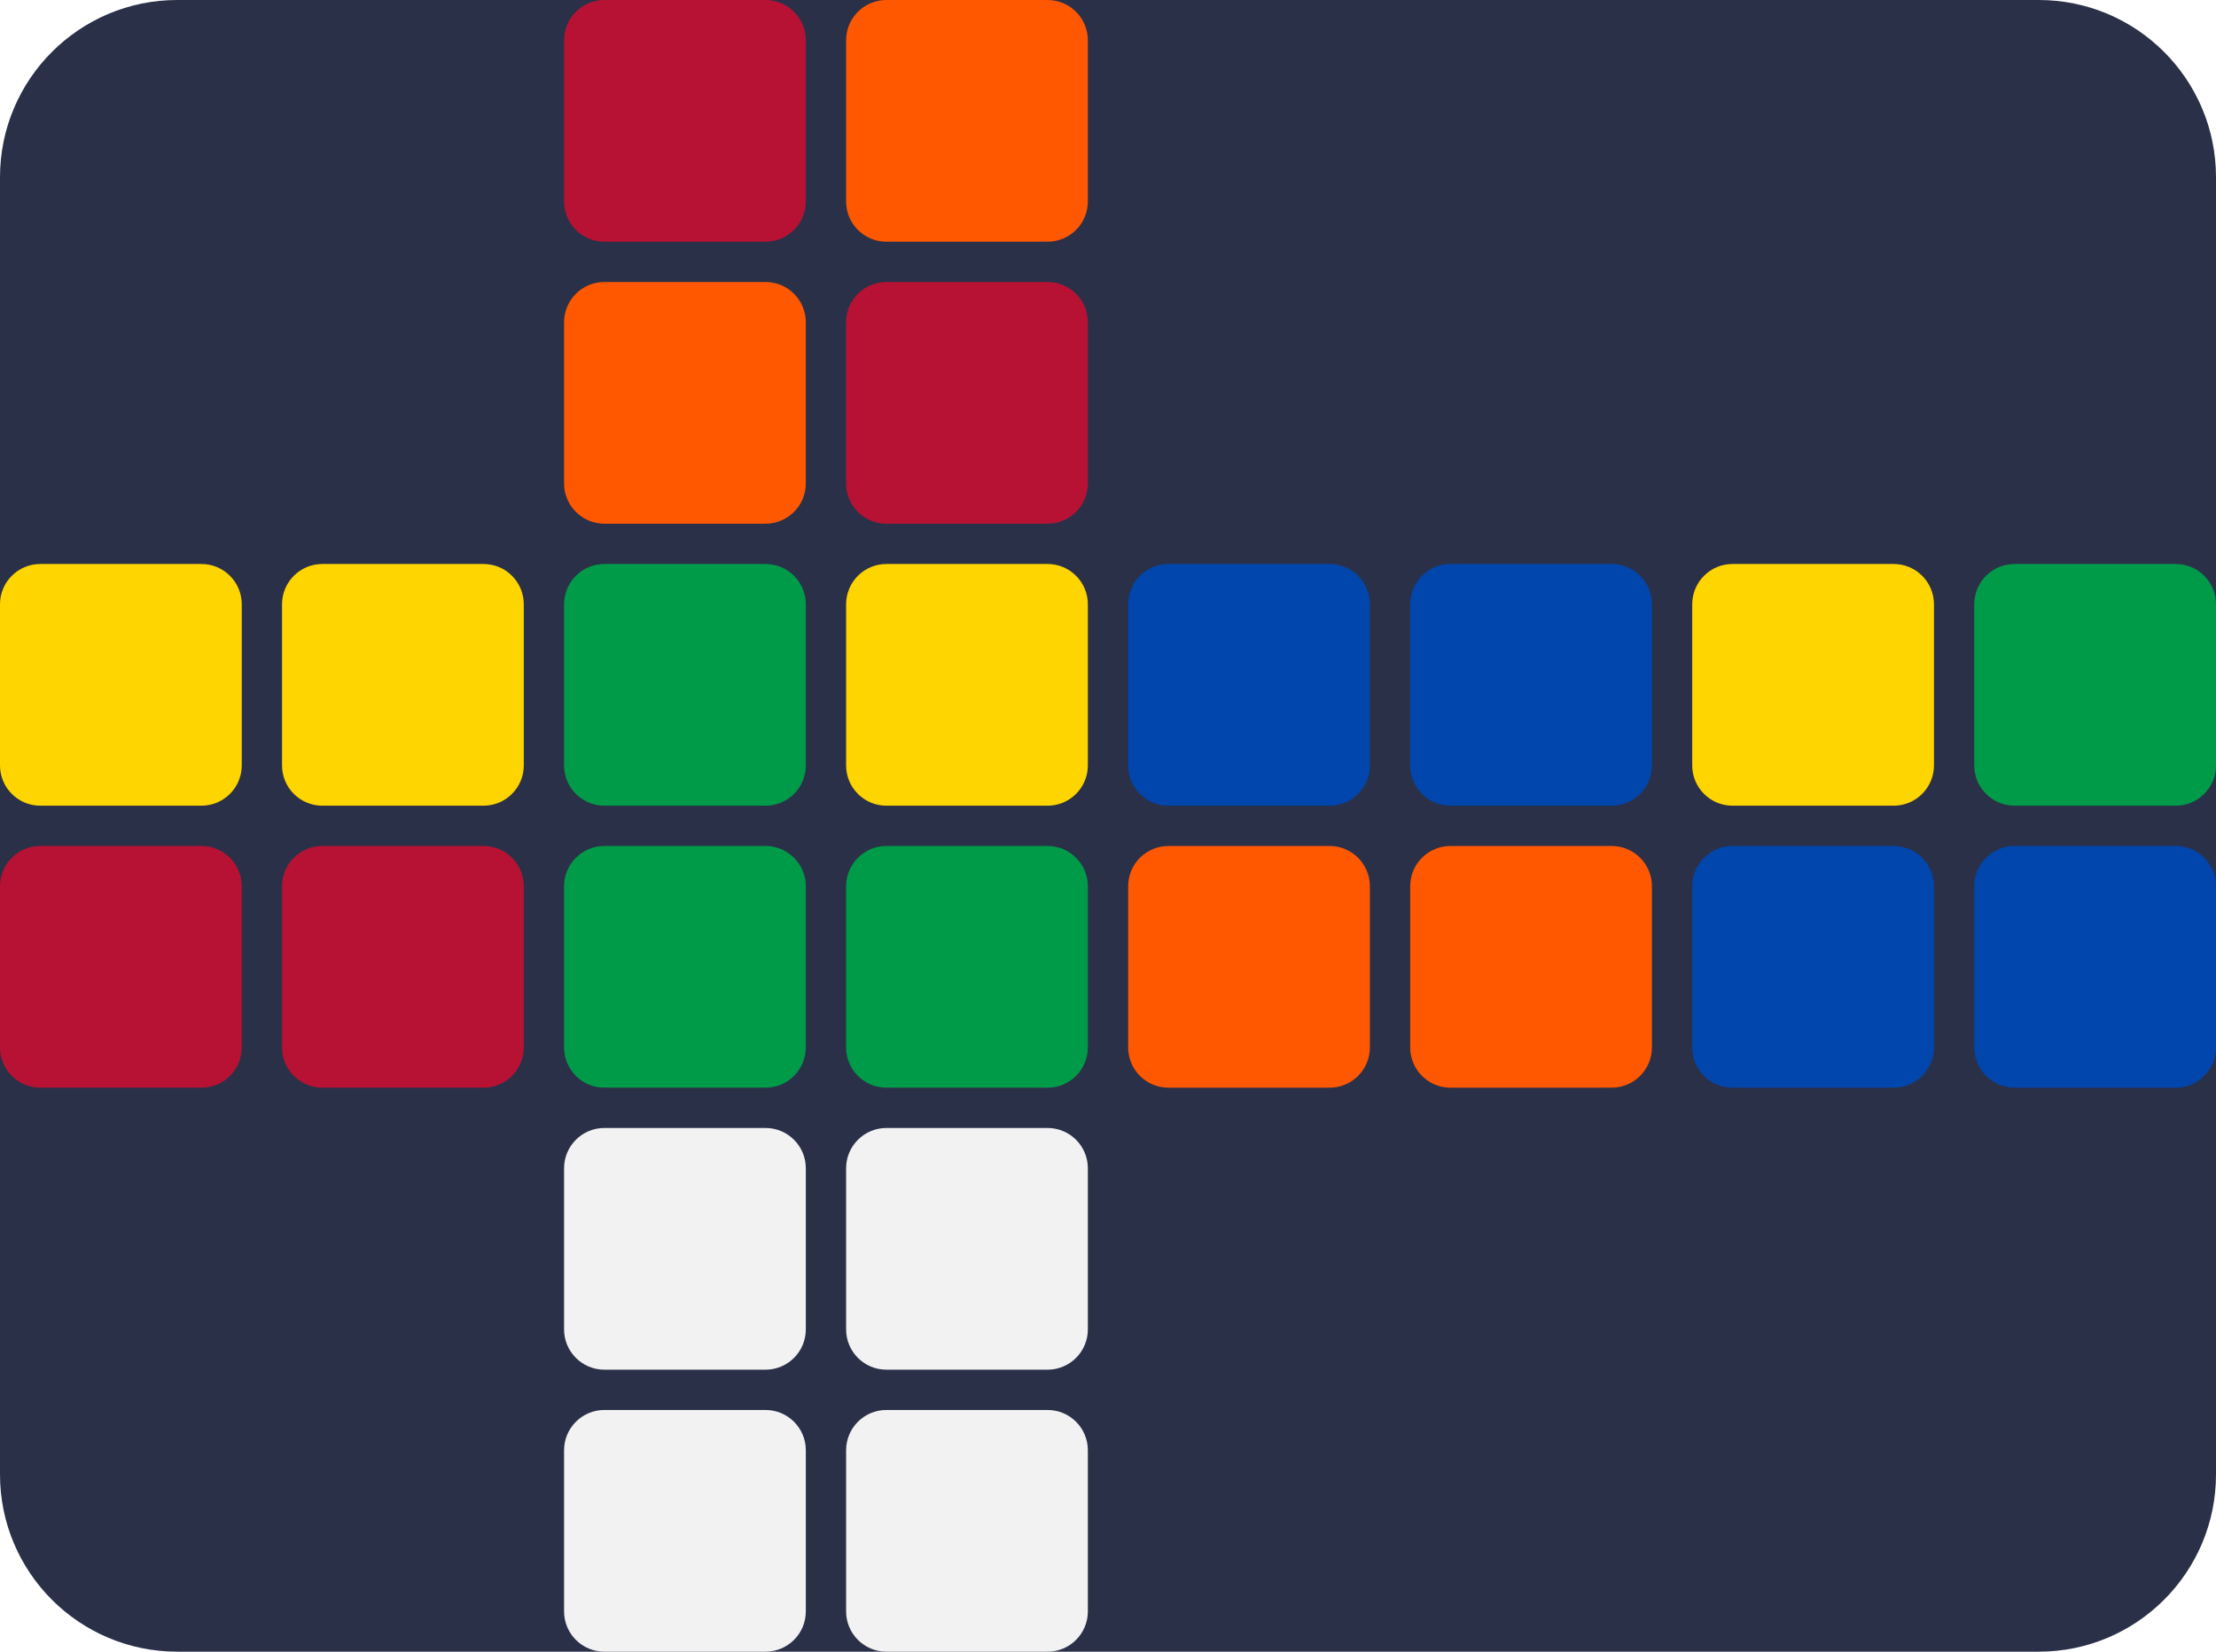
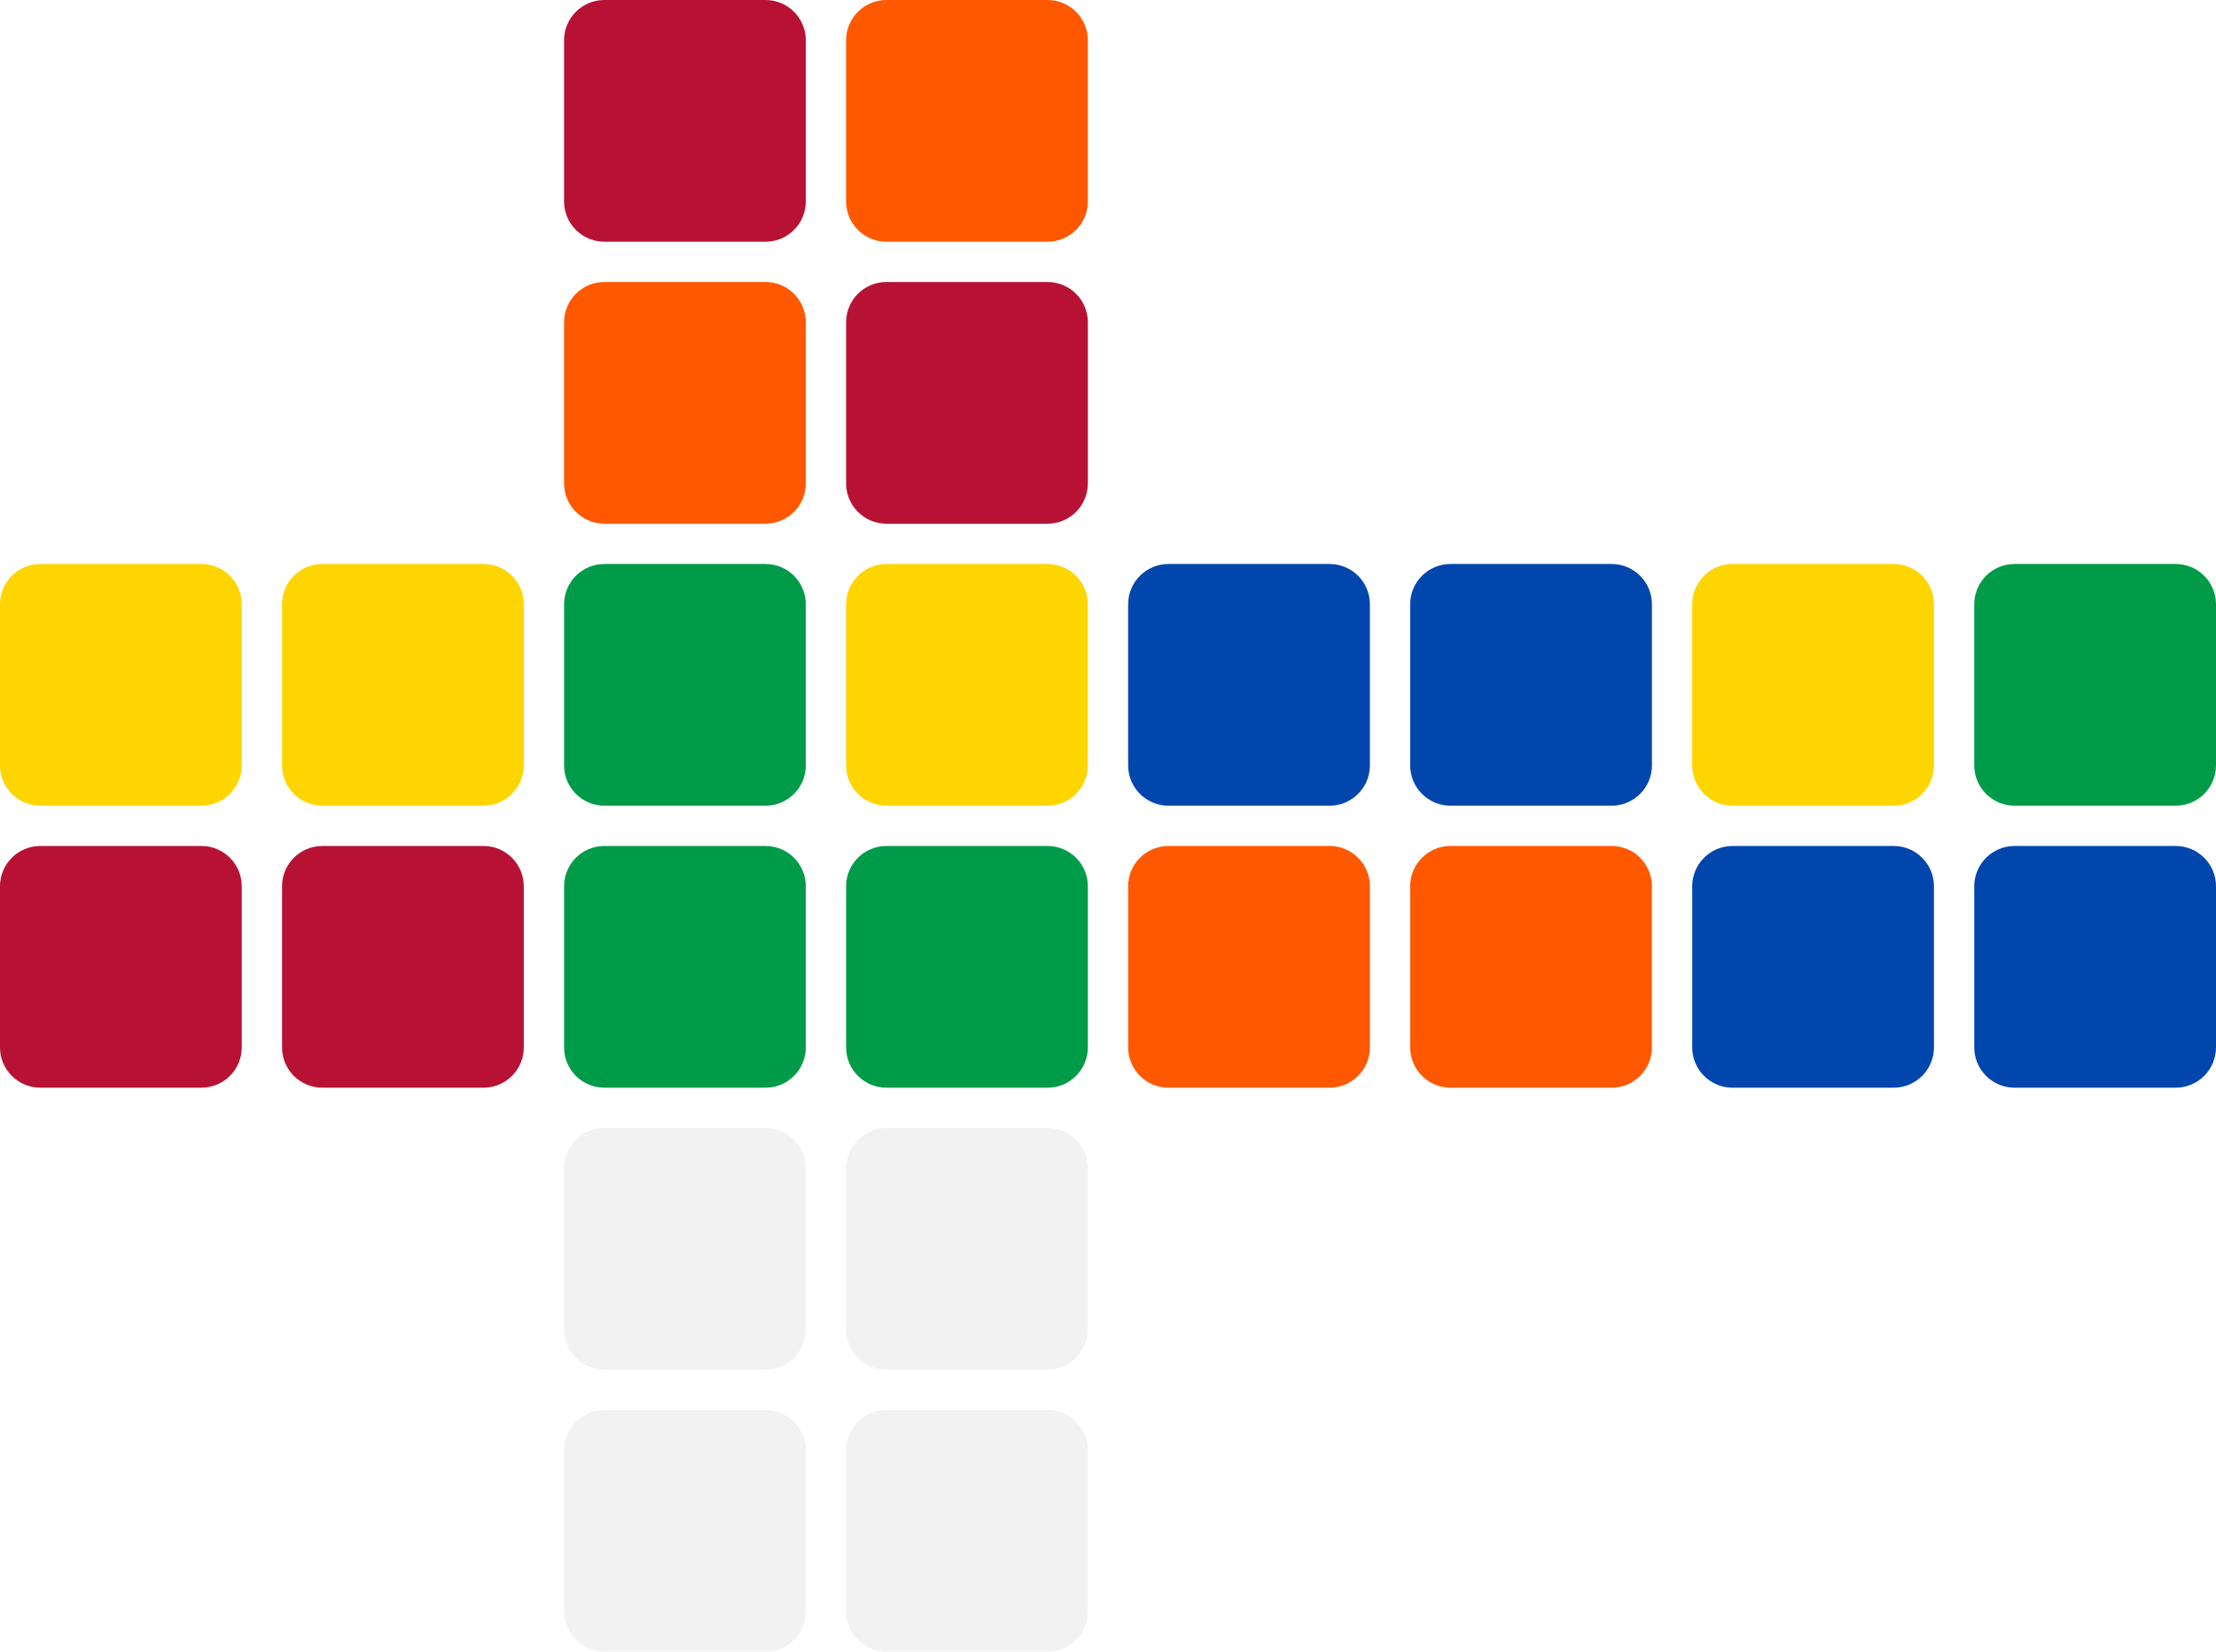
<svg xmlns="http://www.w3.org/2000/svg" viewBox="0 0 275 205">
-   <rect x="0" y="0" width="275" height="205" rx="22" fill="#2a3048" />
  <rect x="70" y="0" width="30" height="30" rx="5" fill="#b71234" />
  <rect x="105" y="0" width="30" height="30" rx="5" fill="#ff5800" />
  <rect x="70" y="35" width="30" height="30" rx="5" fill="#ff5800" />
  <rect x="105" y="35" width="30" height="30" rx="5" fill="#b71234" />
  <rect x="0" y="70" width="30" height="30" rx="5" fill="#ffd500" />
  <rect x="35" y="70" width="30" height="30" rx="5" fill="#ffd500" />
  <rect x="0" y="105" width="30" height="30" rx="5" fill="#b71234" />
  <rect x="35" y="105" width="30" height="30" rx="5" fill="#b71234" />
  <rect x="70" y="70" width="30" height="30" rx="5" fill="#009b48" />
  <rect x="105" y="70" width="30" height="30" rx="5" fill="#ffd500" />
  <rect x="70" y="105" width="30" height="30" rx="5" fill="#009b48" />
  <rect x="105" y="105" width="30" height="30" rx="5" fill="#009b48" />
  <rect x="140" y="70" width="30" height="30" rx="5" fill="#0046ad" />
  <rect x="175" y="70" width="30" height="30" rx="5" fill="#0046ad" />
  <rect x="140" y="105" width="30" height="30" rx="5" fill="#ff5800" />
  <rect x="175" y="105" width="30" height="30" rx="5" fill="#ff5800" />
  <rect x="210" y="70" width="30" height="30" rx="5" fill="#ffd500" />
  <rect x="245" y="70" width="30" height="30" rx="5" fill="#009b48" />
  <rect x="210" y="105" width="30" height="30" rx="5" fill="#0046ad" />
  <rect x="245" y="105" width="30" height="30" rx="5" fill="#0046ad" />
  <rect x="70" y="140" width="30" height="30" rx="5" fill="#f2f2f2" />
  <rect x="105" y="140" width="30" height="30" rx="5" fill="#f2f2f2" />
  <rect x="70" y="175" width="30" height="30" rx="5" fill="#f2f2f2" />
  <rect x="105" y="175" width="30" height="30" rx="5" fill="#f2f2f2" />
</svg>
